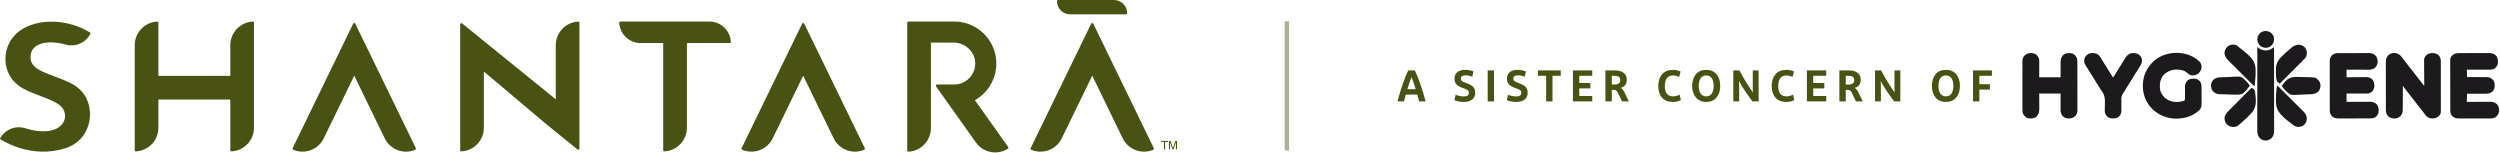
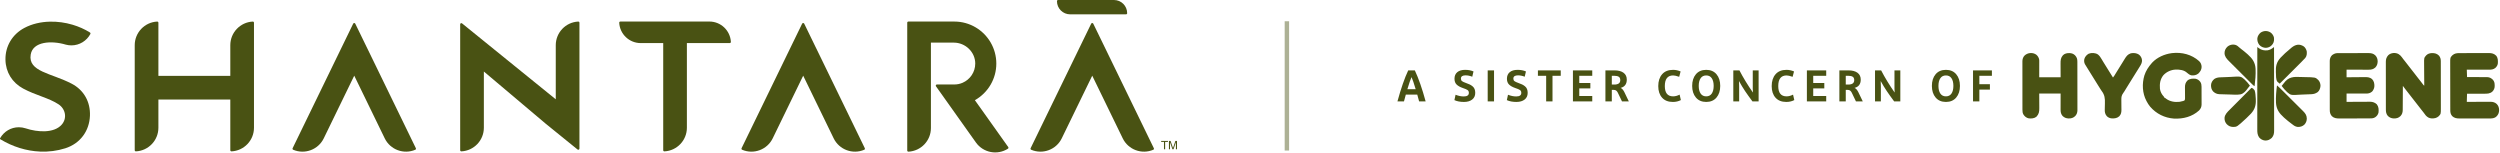
<svg xmlns="http://www.w3.org/2000/svg" viewBox="0.00 0.00 1411.62 86.07" role="img">
  <svg x="0.00" y="0.00" width="664.59" height="86.07" viewBox="0 0 664.59 86.07">
    <g fill="#495213">
      <g>
        <path d="M659.48,79.57v.56h-1.59v4.16h-.65v-4.16h-1.59v-.56h3.83Z" />
        <path d="M660.05,79.57h.92l1.36,3.99,1.35-3.99h.91v4.72h-.61v-2.79c0-.1,0-.26,0-.48,0-.22,0-.46,0-.72l-1.35,3.98h-.63l-1.36-3.98v.15c0,.12,0,.29.01.53s0,.41,0,.52v2.79h-.61v-4.72Z" />
        <path d="M142.71,12.18c-7.06.36-12.67,6.2-12.67,13.35v17.3h-40.6V12.83c0-.38-.32-.67-.7-.65-7.06.36-12.67,6.2-12.67,13.35v59.29c0,.38.32.67.7.65,7.06-.36,12.67-6.2,12.67-13.35v-15.92h40.6v28.62c0,.38.32.67.7.65,7.06-.36,12.67-6.2,12.67-13.35V12.83c0-.38-.32-.67-.7-.65Z" />
        <path d="M207.45,27.44l-6.85-14.08c-.24-.49-.93-.49-1.17,0l-6.85,14.08-27.35,56.24c-.16.33-.02.73.32.88,6.51,2.78,14.13-.01,17.26-6.45l17.21-35.38,17.21,35.38c3.13,6.44,10.75,9.23,17.26,6.45.34-.14.48-.55.32-.88l-27.35-56.24Z" />
        <path d="M460.95,27.44l-6.85-14.08c-.24-.49-.93-.49-1.17,0l-6.85,14.08-27.35,56.24c-.16.33-.02.73.32.88,6.51,2.78,14.13-.01,17.26-6.45l17.21-35.38,17.21,35.38c3.13,6.44,10.75,9.23,17.26,6.45.34-.14.48-.55.32-.88l-27.35-56.24Z" />
        <path d="M651.51,83.68l-27.35-56.24-6.85-14.08c-.24-.49-.93-.49-1.17,0l-6.85,14.08-27.35,56.24c-.16.33-.02.73.32.88,6.51,2.78,14.13-.01,17.26-6.45l17.21-35.38,17.21,35.38c3.13,6.44,10.75,9.23,17.26,6.45.34-.14.48-.55.32-.88Z" />
        <path d="M400.54,12.16h-50.25c-.38,0-.67.32-.65.7.36,6.4,5.66,11.47,12.15,11.47h12.69v60.49c0,.38.32.67.7.65,7.06-.36,12.67-6.2,12.67-13.35V24.33h24.19c.38,0,.67-.32.65-.7-.36-6.4-5.66-11.47-12.15-11.47Z" />
        <path d="M552.63,59.61l-2.16-3.04c3.72-2.1,6.82-5.17,8.95-8.87,2-3.48,3.15-7.51,3.15-11.81s-1.15-8.33-3.15-11.81c-4.1-7.12-11.77-11.91-20.57-11.91h-25.93c-.36,0-.65.29-.65.65v72.17c0,.38.32.67.7.65,7.06-.36,12.67-6.2,12.67-13.35V24.07h12.96c6.5,0,12.07,5.31,12.07,11.81,0,4.88-2.96,9.06-7.17,10.87-1.42.61-2.99.95-4.64.95h-9.83c-.53,0-.84.6-.53,1.03l7.62,10.72.11.16,14.81,20.83c4.15,5.83,12.12,7.34,18.09,3.52.31-.2.38-.62.17-.92l-16.66-23.43Z" />
        <path d="M604.26,8.1h31.54c.36,0,.65-.29.65-.65,0-4.12-3.34-7.45-7.45-7.45h-31.54c-.36,0-.65.29-.65.65,0,4.12,3.34,7.45,7.45,7.45Z" />
        <path d="M50.79,18.34c-2.99-1.87-6.32-3.34-9.82-4.38-4.13-1.22-8.48-1.83-12.74-1.73-5.15.11-10.17,1.24-14.51,3.56-6.71,3.58-10.76,10.21-10.64,17.89.11,7.04,3.8,12.98,9.97,16.31,7.15,3.86,14.38,5.22,19.98,8.89,4.03,2.64,5.01,7.96,1.75,11.57-4.33,4.81-13.47,4.29-20.32,2.01h0c-1.2-.39-2.48-.61-3.81-.61-4.49-.01-8.4,2.44-10.51,6.06-.05.07-.09.13-.12.21-.01.04-.03.08-.03.13,0,.17.08.31.21.39.03.02.06.04.09.05,6.88,4.17,14.63,6.58,22.39,6.9,4.8.2,9.59-.4,14.19-1.86,8.5-2.71,13.6-9.86,13.92-18.4.29-7.76-3.39-14.47-10.3-18.07-11.55-6.03-24.76-6.74-23.15-16.47,1.23-7.4,11.69-8.02,19.84-5.58h0c1,.26,2.05.41,3.13.41,4.62,0,8.64-2.59,10.7-6.39.17-.31.08-.69-.22-.88Z" />
        <path d="M326.48,12.18c-7.06.36-12.67,6.2-12.67,13.35v30.54l-34.89-28.26-5.71-4.63-12.31-9.97c-.43-.35-1.06-.04-1.06.51v71.1c0,.38.32.67.7.65,7.06-.36,12.67-6.2,12.67-13.35h0s0-.02,0-.02v-31.72l34.89,29.44,5.71,4.63,12.31,9.97c.19.16.43.17.63.1.24-.09.43-.31.43-.61V12.83c0-.38-.32-.67-.7-.65Z" />
      </g>
    </g>
  </svg>
  <rect x="725.39" y="12.00" width="2.5" height="73.00" fill="#495213" opacity="0.45" />
  <path transform="translate(788.69 39.74)" fill="#495213" d="M12.614 17.52 11.563 13.666H5.106Q4.58 15.418 4.055 17.52H0.375Q3.379 6.532 6.457 0.0H10.187Q13.365 6.733 16.294 17.52ZM5.982 10.612H10.662Q9.16 5.581 8.335 3.804Q7.433 5.757 5.982 10.612ZM33.188 13.766Q35.666 14.717 37.793 14.717Q40.696 14.717 40.696 12.715Q40.696 11.613 39.958 11.1Q39.22 10.587 37.293 9.961Q34.965 9.16 33.776 7.984Q32.587 6.808 32.587 4.73Q32.587 2.328 34.164 1.014Q35.741 -0.3 38.619 -0.3Q41.297 -0.3 43.324 0.601L42.624 3.579Q40.646 2.803 38.844 2.803Q36.216 2.803 36.216 4.63Q36.216 5.581 36.817 6.057Q37.418 6.532 39.045 7.108Q40.321 7.559 41.147 7.947Q41.973 8.335 42.761 8.973Q43.55 9.611 43.925 10.525Q44.301 11.438 44.301 12.689Q44.301 15.142 42.561 16.481Q40.822 17.82 37.943 17.82Q34.765 17.82 32.537 16.794ZM51.334 0.0H54.913V17.52H51.334ZM62.797 13.766Q65.275 14.717 67.402 14.717Q70.305 14.717 70.305 12.715Q70.305 11.613 69.567 11.1Q68.829 10.587 66.901 9.961Q64.574 9.16 63.385 7.984Q62.196 6.808 62.196 4.73Q62.196 2.328 63.773 1.014Q65.35 -0.3 68.228 -0.3Q70.906 -0.3 72.933 0.601L72.232 3.579Q70.255 2.803 68.453 2.803Q65.825 2.803 65.825 4.63Q65.825 5.581 66.426 6.057Q67.027 6.532 68.653 7.108Q69.93 7.559 70.756 7.947Q71.582 8.335 72.37 8.973Q73.159 9.611 73.534 10.525Q73.909 11.438 73.909 12.689Q73.909 15.142 72.17 16.481Q70.43 17.82 67.552 17.82Q64.373 17.82 62.146 16.794ZM92.581 0.0V3.053H87.925V17.52H84.346V3.053H79.691V0.0ZM110.376 17.52H99.464V0.0H110.376V3.053H103.043V7.108H109.3V10.162H103.043V14.467H110.376ZM128.472 12.214 131.025 17.52H127.17L124.792 12.564Q124.367 11.738 123.841 11.375Q123.316 11.013 122.49 11.013H121.414V17.52H117.809V0.0H122.965Q126.219 0.0 128.046 1.352Q129.873 2.703 129.873 5.206Q129.873 8.985 126.394 9.886Q127.521 10.362 128.472 12.214ZM122.79 8.009Q126.194 8.009 126.194 5.506Q126.194 4.155 125.343 3.604Q124.492 3.053 122.79 3.053H121.414V8.009ZM147.644 8.885Q147.644 4.705 149.809 2.203Q151.973 -0.3 156.028 -0.3Q158.156 -0.3 160.258 0.601L159.457 3.629Q157.229 2.853 156.053 2.853Q151.348 2.853 151.348 8.86Q151.348 14.667 156.028 14.667Q157.805 14.667 159.707 13.691L160.408 16.769Q158.431 17.82 155.878 17.82Q151.948 17.82 149.796 15.405Q147.644 12.99 147.644 8.885ZM174.724 -0.3Q178.429 -0.3 180.531 2.19Q182.633 4.68 182.633 8.76Q182.633 12.84 180.531 15.33Q178.429 17.82 174.724 17.82Q171.02 17.82 168.905 15.33Q166.79 12.84 166.79 8.76Q166.79 4.68 168.893 2.19Q170.995 -0.3 174.724 -0.3ZM174.724 14.667Q176.777 14.667 177.853 13.09Q178.929 11.513 178.929 8.76Q178.929 6.007 177.853 4.43Q176.777 2.853 174.724 2.853Q172.647 2.853 171.571 4.43Q170.495 6.007 170.495 8.76Q170.495 11.513 171.571 13.09Q172.647 14.667 174.724 14.667ZM190.017 17.52V0.0H193.471Q196.675 6.182 201.105 12.514Q201.004 11.613 201.004 10.337V0.0H204.308V17.52H200.829Q198.326 14.166 196.624 11.638Q194.923 9.11 193.221 6.007Q193.321 7.308 193.321 8.985V17.52ZM211.692 8.885Q211.692 4.705 213.857 2.203Q216.022 -0.3 220.076 -0.3Q222.204 -0.3 224.306 0.601L223.505 3.629Q221.278 2.853 220.101 2.853Q215.396 2.853 215.396 8.86Q215.396 14.667 220.076 14.667Q221.853 14.667 223.755 13.691L224.456 16.769Q222.479 17.82 219.926 17.82Q215.997 17.82 213.844 15.405Q211.692 12.99 211.692 8.885ZM242.477 17.52H231.564V0.0H242.477V3.053H235.143V7.108H241.401V10.162H235.143V14.467H242.477ZM260.572 12.214 263.125 17.52H259.271L256.893 12.564Q256.468 11.738 255.942 11.375Q255.417 11.013 254.591 11.013H253.514V17.52H249.91V0.0H255.066Q258.32 0.0 260.147 1.352Q261.974 2.703 261.974 5.206Q261.974 8.985 258.495 9.886Q259.621 10.362 260.572 12.214ZM254.891 8.009Q258.295 8.009 258.295 5.506Q258.295 4.155 257.444 3.604Q256.593 3.053 254.891 3.053H253.514V8.009ZM270.033 17.52V0.0H273.487Q276.691 6.182 281.121 12.514Q281.021 11.613 281.021 10.337V0.0H284.325V17.52H280.846Q278.343 14.166 276.641 11.638Q274.939 9.11 273.237 6.007Q273.337 7.308 273.337 8.985V17.52ZM310.079 -0.3Q313.783 -0.3 315.886 2.19Q317.988 4.68 317.988 8.76Q317.988 12.84 315.886 15.33Q313.783 17.82 310.079 17.82Q306.375 17.82 304.26 15.33Q302.145 12.84 302.145 8.76Q302.145 4.68 304.247 2.19Q306.35 -0.3 310.079 -0.3ZM310.079 14.667Q312.131 14.667 313.208 13.09Q314.284 11.513 314.284 8.76Q314.284 6.007 313.208 4.43Q312.131 2.853 310.079 2.853Q308.002 2.853 306.925 4.43Q305.849 6.007 305.849 8.76Q305.849 11.513 306.925 13.09Q308.002 14.667 310.079 14.667ZM325.371 17.52V0.0H336.034V3.053H328.951V7.809H334.907V10.862H328.951V17.52Z" />
  <svg x="1141.44" y="16.98" width="270.18" height="63.03" viewBox="0 0 1946.0 454.0">
-     <g fill="#1C1A1D">
+     <g fill="#495213">
      <path d="M1013.188 10c6.39 4.76 11 11.39 13.25 19.06 1.45 10.12.95 19.53-5.13 28.13a99 99 0 0 1-3.31 3.81c-.56.63-1.13 1.26-1.71 1.91-6.25 6.21-13.88 8.72-22.59 9.32-10.29-.32-19.04-4.02-26.2-11.48-6.58-8.19-9.24-17.67-8.28-28.13 1.65-9.11 6.57-16.88 13.78-22.62 12.91-8.15 27.33-8.11 40.19 0M880.18 65.838c.37.36.37.36 2.25 2.15 3.92 3.61 7.94 6.88 12.21 10.03 8.3 6.19 16.24 12.74 23.98 19.61.7.62 1.4 1.23 2.12 1.87 18.88 16.97 29.82 32.76 31.21 58.6.97 23.3-1.04 46.8-3.95 69.9-3.57-1.52-5.88-3.62-8.62-6.35-.92-.91-1.84-1.82-2.79-2.77-1.02-1.01-2.03-2.03-3.05-3.04-1.07-1.07-2.15-2.14-3.22-3.21-2.92-2.9-5.83-5.8-8.74-8.71-1.82-1.82-3.64-3.64-5.47-5.46-6.36-6.35-12.72-12.7-19.08-19.06-5.91-5.91-11.83-11.81-17.76-17.71-5.1-5.07-10.19-10.15-15.27-15.23-3.04-3.04-6.07-6.07-9.12-9.09-2.86-2.85-5.72-5.7-8.57-8.57-1.04-1.04-2.09-2.08-3.14-3.12-9.35-9.26-17-18.35-17.48-31.99.24-10.48 3.72-17.9 10.94-25.38 11.6-10.76 30.94-13.1 43.55-2.47m268.008.787c6.16 4.84 9.75 11.93 11.81 19.38 1.01 9.76.44 19.42-5.87 27.34a569 569 0 0 1-17.05 17.69c-.96.96-1.92 1.92-2.87 2.88-2.57 2.56-5.14 5.12-7.71 7.69-2.69 2.69-5.39 5.38-8.08 8.07-5.09 5.09-10.18 10.17-15.27 15.25l-17.4 17.37c-11.91 11.91-23.83 23.81-35.75 35.71a816 816 0 0 1-7-6c-.77-.66-1.54-1.31-2.34-1.98-6.52-7.98-5.42-26.26-5.97-36.21l-.15-2.55c-1.2-23.53 2.68-40.81 18.67-58.59 5.66-6.16 11.64-11.95 17.79-17.61.76-.7 1.52-1.41 2.31-2.13 7.74-7.1 15.65-13.99 23.82-20.61l1.75-1.42c15.64-12.44 32.02-15.84 49.31-4.28" />
      <path d="M959 69c.55.41 1.1.83 1.66 1.26.72.54 1.44 1.08 2.19 1.64.35.27.35.27 2.16 1.63 10.57 7.79 23.26 10.55 36.15 8.75 8.46-1.49 15.25-5.28 22.02-10.39.71-.54 1.43-1.09 2.17-1.64.54-.41 1.09-.83 1.65-1.25.07 44.55.12 89.09.15 133.64.01 5.25.01 10.51.01 15.77.01 1.05.01 2.1.01 3.18q.015 25.425.06 50.85c.03 17.4.05 34.79.05 52.19.01 10.73.02 21.46.04 32.2.02 7.36.02 14.72.02 22.08 0 4.25 0 8.49.02 12.74q.015 5.835 0 11.67c0 1.41.01 2.81.01 4.22.08 12.24-1.31 21.53-9.56 30.96-8.28 7.36-15.94 11.13-27.11 10.8-10.28-1.14-18.07-5.36-24.7-13.3-6.97-10.92-7.15-20.46-7.12-33.05v-4.33c-.01-3.95 0-7.9 0-11.85.01-4.27.01-8.53.01-12.8v-22.16c.01-10.68.02-21.36.02-32.04 0-17.32.01-34.65.01-51.98l.03-50.49v-18.76c.01-43.18.03-86.36.05-129.54m-237 57c7.14 6.74 10.18 14.26 10.5 24.06-.4 11.36-5.57 18.96-13.5 26.94-9.19 6.87-17.71 8.15-29 7-6.48-2.06-11.52-5.36-16.44-10-12.57-11.8-30.45-13.76-46.97-13.29-18.72.93-36.32 8.86-49.23 22.43-13.65 16.55-16.03 35.03-14.36 55.86 1.62 12 7.36 22.78 15.68 31.44C580 272 580 272 580 274c1.31.7 2.65 1.36 4 2 1.18.89 2.35 1.81 3.5 2.75 16.08 12.2 35.98 15.16 55.65 13.02 4.05-.62 7.96-1.51 11.85-2.77.74-.16 1.49-.33 2.25-.5 2.77-.83 4.56-1.6 6.75-3.5 1.35-4.51 1.11-8.96.99-13.64 0-1.36 0-2.72.01-4.09.01-3.58-.04-7.17-.09-10.76-.09-5.73-.09-11.45-.1-17.18-.01-1.98-.04-3.97-.07-5.96-.09-11.66 2-19.88 10.26-28.37 9.61-7.76 21.18-8.08 33-7 8.13 1.7 14.9 6.44 19.57 13.31 3.72 6.47 4.58 11.54 4.59 18.99.01.83.01 1.67.02 2.53.01 2.76.02 5.52.02 8.28.01 1.92.01 3.84.02 5.77.01 4.03.02 8.06.02 12.1.01 5.15.03 10.3.06 15.46.02 3.97.02 7.95.02 11.92.01 1.9.01 3.8.03 5.7.01 2.66.01 5.33.01 8 .01.77.01 1.55.02 2.34-.07 9.86-3.53 17.58-10.38 24.6-28.13 25.62-64.59 34.74-102 33-38.08-2.77-71.72-19.47-96.75-48.31-5.62-6.71-10.11-13.99-14.25-21.69l-.97-1.79c-16.72-31.5-18.43-69.94-8.28-103.79C505.99 165.17 516.64 149 530 134c.59-.67 1.19-1.34 1.8-2.02C551.71 110.93 581.57 97.81 610 94c.4-.06.4-.06 2.41-.34C652.16 89.12 691.92 99.19 722 126M59.496 99.695c6.92 5.61 11.08 12.5 12.5 21.3.09 2.37.12 4.73.12 7.09v2.13c0 2.27-.01 4.54-.02 6.8v4.22l-.03 15.58c-.02 11.61-.04 23.22-.07 35.18h87c-.12-34.43-.12-34.43-.18-45.26-.01-4.4-.01-4.4-.01-6.47 0-1.43-.01-2.86-.02-4.28-.09-13.35.61-23.43 9.78-33.74 7.46-7.14 16.63-8.8 26.65-8.65 8.89.36 16.21 2.82 22.6 9.23 7.42 8.13 9.34 14.93 9.32 25.8.01.87.01 1.74.01 2.63.01 2.91.01 5.82.02 8.72 0 2.09 0 4.17.01 6.26.01 5.66.02 11.32.02 16.99.01 3.54.01 7.07.02 10.61.01 11.08.02 22.15.02 33.23.01 12.78.02 25.56.05 38.34.03 9.88.04 19.77.04 29.65 0 5.9 0 11.8.02 17.7.02 5.55.02 11.1.01 16.65 0 2.04.01 4.07.01 6.11.02 2.78.01 5.57 0 8.35.01.4.01.4.03 2.42-.08 9-2.83 16.89-9.08 23.5-8.06 7.65-16.1 9.84-26.99 9.68-9.81-.41-17.24-3.32-24.38-10.18-6.57-7.71-8.08-15.76-8.06-25.67v-2.19c0-2.33.01-4.65.02-6.98v-4.33c0-5.33.02-10.66.03-15.99l.06-36.13h-87c.19 36.38.19 36.38.27 47.81.02 4.65.02 4.65.02 6.84 0 1.51.02 3.02.03 4.52.14 14.69-1.47 24.8-12 35.58-9.12 6.9-20.35 7.52-31.32 6.25-8.94-1.94-15.85-7.44-20.87-15-3.88-6.28-4.42-12.68-4.39-19.86 0-.87 0-1.74-.01-2.64-.01-2.9 0-5.8 0-8.7-.01-2.08-.01-4.17-.02-6.25-.01-5.66-.01-11.31-.01-16.97 0-4.72 0-9.45-.01-14.17-.01-11.15-.01-22.3 0-33.44 0-11.49-.01-22.99-.03-34.48-.02-9.87-.02-19.75-.02-29.62 0-5.89 0-11.79-.01-17.68-.02-5.54-.02-11.09 0-16.63 0-2.03 0-4.06-.01-6.1-.01-2.78 0-5.55.01-8.33-.01-.8-.02-1.6-.02-2.42.08-8.95 2.78-17.11 9.22-23.52 12.61-11.51 32.3-13.25 46.67-3.49m251.693-.123c6.29 5.37 10.29 11.32 14.44 18.43.68 1.15 1.37 2.3 2.06 3.45q2.13 3.54 4.23 7.08c3.17 5.31 6.47 10.54 9.77 15.78 5.27 8.41 10.5 16.83 15.72 25.27 4.84 7.82 9.71 15.62 14.59 23.42 4.16-4.8 7.25-10.2 10.5-15.63 4.39-7.27 8.81-14.52 13.38-21.68 4.48-7.06 8.89-14.16 13.26-21.29 2.36-3.84 4.72-7.68 7.09-11.52 1.08-1.77 2.17-3.53 3.25-5.29 6.88-11.22 12.48-18.95 25.29-23.17 11.19-2.1 23.2-1.21 32.72 5.27 7.4 5.99 11.35 12.85 12.51 22.31.85 9.36-3.41 17.44-8.25 25.12-.52.85-1.04 1.7-1.58 2.57-1.71 2.78-3.44 5.54-5.17 8.31-1.22 1.96-2.44 3.93-3.67 5.89-2.53 4.06-5.06 8.12-7.61 12.17-3.43 5.46-6.83 10.95-10.22 16.44-5.2 8.41-10.44 16.8-15.69 25.18-3.35 5.37-6.69 10.74-10 16.13-.35.57-.7 1.14-1.06 1.72-1.68 2.74-3.36 5.48-5.03 8.21-.62 1.01-1.23 2.01-1.87 3.05-.29.47-.29.47-1.75 2.89-2.1 3.32-2.1 3.32-4.41 6.43-6.42 8.73-7.94 15.99-7.65 26.78q.015 2.22 0 4.44c0 3.86.05 7.71.11 11.57.1 6.18.12 12.36.13 18.55.01 2.13.05 4.27.1 6.41.07 10.36-1.42 18.85-8.68 26.61-8.69 7.82-18.2 9.11-29.46 8.84-8.2-.44-15.46-3.23-21.32-9.08-7.13-8.3-8.74-16.71-8.31-27.39.08-2.15.12-4.29.14-6.44.07-6.09.19-12.18.4-18.27.67-20.12-.72-34.3-13.47-50.92-2.16-2.85-3.97-5.8-5.8-8.86-1.1-1.77-2.21-3.53-3.32-5.29l-3.78-6.03-3.78-6.03c-8.39-13.39-16.73-26.79-25-40.26-5.27-8.58-10.59-17.12-15.95-25.65a1125 1125 0 0 1-9.84-15.95c-3.74-6.63-4.3-14.21-2.67-21.57 2.98-9.68 8.98-16.35 17.65-21.45 11.53-4.61 27.82-3.86 38 3.45m973.901-5.832c1.2-.01 2.4-.01 3.63-.02 1.3 0 2.6 0 3.95.01 1.39-.01 2.79-.01 4.18-.02 3.78-.01 7.56-.01 11.34-.01 3.16 0 6.32 0 9.48-.01q11.19-.015 22.38 0c7.69 0 15.37-.01 23.05-.03 6.61-.02 13.22-.03 19.83-.02 3.94 0 7.88 0 11.82-.02q5.565-.015 11.13 0c2 .01 3.99 0 5.99-.01 10.57.06 18.95 1.67 26.91 9.04 6.97 7.23 9.41 14.9 9.72 24.85-.31 9.83-2.7 17.62-9.58 24.78-8.34 7.48-17.01 9.04-27.92 8.95h-2.93c-3.17 0-6.34-.02-9.51-.03-2.21-.01-4.41-.01-6.62-.01-5.8-.01-11.59-.03-17.38-.05-5.92-.02-11.84-.03-17.76-.04-11.6-.02-23.2-.06-34.8-.1v31c1.33-.02 1.33-.02 8.07-.09 8.84-.1 17.67-.17 26.51-.22 5.36-.03 10.71-.07 16.06-.14 5.18-.07 10.35-.1 15.53-.12 1.96-.01 3.93-.03 5.89-.06 12.19-.2 22.28-.13 31.91 8.37 7.49 7.69 9.37 17.81 9.24 28.14-.57 8.4-3.62 15.79-9.21 22.12-7.39 6.19-14.35 8.31-23.85 8.23h-2.63c-2.86 0-5.72-.02-8.57-.03-1.99-.01-3.98-.01-5.96-.01-5.22-.01-10.44-.03-15.66-.05-5.33-.02-10.66-.03-15.99-.04-10.44-.02-20.89-.06-31.34-.1v34l9.37-.06c10.25-.07 20.49-.11 30.74-.15q9.315-.03 18.63-.09c5.99-.04 11.99-.07 17.99-.08 2.28-.01 4.56-.02 6.85-.04 3.21-.03 6.41-.04 9.62-.03.94-.02 1.87-.03 2.83-.05 10.07.07 19.72 3.32 26.97 10.5 7.78 9.92 8.07 20.88 7 33-1.83 8.55-6.72 15.01-13.94 19.81-7.91 4.92-16.27 4.49-25.28 4.48-1.44.01-2.89.01-4.33.02-3.91.02-7.81.02-11.72.03-2.44 0-4.88 0-7.33.01-8.54.01-17.07.02-25.61.02-7.94 0-15.88.02-23.82.05-6.83.03-13.66.04-20.5.04-4.07 0-8.14 0-12.22.02-3.83.02-7.67.02-11.5.01-1.4 0-2.8 0-4.2.01-10.99.09-21.34-1.57-29.55-9.5-6.39-7.83-8.31-15.04-8.26-24.94 0-.44 0-.44-.01-2.66q-.015-4.395 0-8.79c-.01-2.1-.01-4.21-.02-6.31-.01-5.71-.01-11.42-.01-17.13 0-4.77-.01-9.54-.01-14.3-.01-11.26-.01-22.51-.01-33.76.01-11.6 0-23.2-.02-34.8-.02-9.97-.03-19.94-.02-29.91 0-5.94 0-11.89-.02-17.84-.01-5.6-.01-11.2 0-16.79.01-2.05 0-4.1 0-6.15-.01-2.81-.01-5.62.01-8.42l-.03-2.44c.09-9.09 2.88-17.29 9.4-23.76 6.8-4.99 13.55-8.24 22.09-8.26M1534 98c5.71 3.77 9.78 7.78 13.69 13.38 1.03 1.42 2.06 2.85 3.1 4.27.53.72 1.06 1.44 1.6 2.19 2.59 3.48 5.35 6.82 8.11 10.16 4.85 5.9 9.5 11.93 14.05 18.06 3.91 5.27 7.98 10.4 12.1 15.51 3.53 4.39 7 8.83 10.42 13.31 3.6 4.7 7.23 9.38 10.87 14.06.3.38.3.38 1.81 2.33 4.09 5.25 8.2 10.5 12.33 15.72 2.27 2.89 4.53 5.8 6.75 8.73.23.3.23.3 1.39 1.83l2.61 3.45c2.95 3.89 2.95 3.89 5.17 5-.01-.55-.01-1.1-.02-1.67-.13-13.45-.23-26.9-.29-40.34-.03-6.51-.07-13.01-.14-19.51-.07-6.29-.1-12.57-.12-18.85q-.015-3.585-.06-7.17c-.34-25.48-.34-25.48 8.54-35.65 6.44-6.56 14.5-8.92 23.47-9.23 11.77-.09 20.04 2.06 28.62 10.42 5.6 7.06 7.3 14.03 7.27 22.89 0 .89.01 1.77.01 2.68.01 2.96.01 5.92.01 8.87.01 2.12.01 4.25.02 6.37.02 5.76.02 11.53.02 17.29.01 3.6.01 7.2.02 10.8.01 12.57.02 25.14.02 37.72 0 11.71.02 23.41.05 35.12.03 10.06.04 20.12.04 30.18 0 6.01 0 12.01.02 18.02.02 5.65.02 11.3.01 16.95 0 2.07 0 4.14.01 6.21.13 23.83.13 23.83-8.8 33.37-8.41 7.58-17.58 9.13-28.69 8.83-10.07-.57-17.37-4.88-24.01-12.3-3.07-3.81-5.95-7.76-8.83-11.72-3.08-4.21-6.35-8.25-9.67-12.28-4.85-5.9-9.5-11.93-14.05-18.06-3.91-5.27-7.97-10.4-12.09-15.5-3.61-4.49-7.15-9.03-10.65-13.61-2.96-3.86-5.95-7.7-8.96-11.52-4.31-5.47-8.6-10.95-12.87-16.43-.55-.71-1.1-1.41-1.67-2.14a829 829 0 0 1-9.93-13.03c-.21-.27-.21-.27-1.25-1.67-1.01-1.35-2.02-2.69-3.03-4.04 0 .65 0 .65-.02 3.96-.06 12.35-.13 24.69-.22 37.04-.04 6.34-.08 12.69-.11 19.03-.02 6.13-.06 12.26-.11 18.38-.02 2.34-.03 4.67-.04 7.01-.01 3.27-.04 6.55-.07 9.83 0 .48 0 .48.01 2.9-.14 9.51-2.46 17.58-9.12 24.63-8.07 7.66-16.1 9.84-26.99 9.69-9.81-.42-17.24-3.33-24.38-10.19-6.9-8.08-8.1-16.55-8.08-26.88-.01-.85-.01-1.7-.01-2.58-.01-2.85-.01-5.7-.01-8.54 0-2.05 0-4.09-.01-6.14 0-5.55-.01-11.1-.01-16.66v-10.4c-.01-12.11-.02-24.22-.02-36.33.01-11.28-.01-22.57-.02-33.85-.01-9.69-.02-19.38-.02-29.07 0-5.78 0-11.57-.01-17.36q-.015-8.16 0-16.32c0-2-.01-3.99-.01-5.99-.01-2.73 0-5.45 0-8.18 0-.79-.01-1.57-.01-2.38.06-10.64 2.72-18.37 9.82-26.36 10.74-10.27 29.81-11.91 42.44-4.24m248.747-4.29c1.39-.01 2.78-.01 4.18-.02 3.76-.02 7.53-.02 11.3-.02 2.35-.01 4.71-.01 7.07-.01q12.36-.03 24.72-.03c7.66 0 15.32-.02 22.98-.05 6.59-.03 13.19-.04 19.78-.04 3.93 0 7.86 0 11.79-.02 3.7-.02 7.4-.02 11.1-.01q2.985 0 5.97-.03c11.31.08 20.21 2.44 28.48 10.36 7.95 9.14 7.71 20.16 7.15 31.61-.8 7.66-4.73 13.44-10.2 18.61-7.97 6.25-16 7.09-25.81 7.05h-2.96c-3.22 0-6.44 0-9.66-.01-2.24 0-4.47-.01-6.7-.01-5.88 0-11.76-.01-17.64-.02-6-.01-12-.02-17.99-.02-11.77-.01-23.54-.03-35.31-.05l1 30 8.03.03c8.77.03 17.55.09 26.32.15 5.32.04 10.63.08 15.95.09 5.13.02 10.27.05 15.4.1 1.96.01 3.91.02 5.87.02 2.75 0 5.49.03 8.24.06.8 0 1.6-.01 2.43-.01 8.85.16 15.65 3.81 22.04 9.77 6.79 7.06 8.08 14.2 8.1 23.6.02.85.05 1.71.07 2.58.04 8.83-3.02 16.28-9.23 22.62-10.37 9.33-21.71 8.86-34.86 8.8-1.98.01-3.95.02-5.93.04-5.17.03-10.34.03-15.51.03-5.29 0-10.58.03-15.87.06-10.35.05-20.7.06-31.05.06l-1 33c1.55-.01 1.55-.01 9.39-.05 10.26-.05 20.52-.08 30.77-.1 6.22-.02 12.44-.04 18.65-.08 6.01-.03 12.01-.05 18.02-.05 2.28-.01 4.57-.02 6.86-.04 3.21-.02 6.42-.02 9.63-.02l2.84-.03c9.77.04 18.33 2.26 25.62 9.02 7.02 7.27 9.42 14.96 9.66 24.98-.31 10.7-3.19 18.52-11.06 26-8.19 7.61-18.32 7.96-28.92 7.89-1.45 0-2.89.01-4.33.02-3.89.02-7.78.01-11.66 0-4.09-.01-8.18 0-12.26 0-6.87.01-13.73 0-20.59-.02-7.91-.02-15.82-.01-23.73.01-6.81.02-13.63.02-20.44.01-4.06-.01-8.12-.01-12.18.01-3.82.01-7.64 0-11.46-.02-1.39-.01-2.79-.01-4.18 0-11.42.07-21.37-1.4-29.9-9.53-6.33-7.34-7.88-14.19-7.87-23.65-.01-.88-.01-1.77-.02-2.68-.01-2.96-.01-5.92-.01-8.88-.01-2.13-.02-4.25-.02-6.37-.03-6.98-.04-13.95-.05-20.93 0-2.4 0-4.8-.01-7.2-.02-11.29-.03-22.57-.04-33.86-.01-13.02-.04-26.04-.08-39.07-.03-10.06-.04-20.13-.04-30.2-.01-6.01-.02-12.02-.04-18.04-.02-5.66-.03-11.31-.02-16.97 0-2.08 0-4.15-.02-6.22-.15-23.85-.15-23.85 8.79-33.4 9.22-8.3 18.5-8.83 30.45-8.82m-976.842 98.653c.91-.05 1.83-.11 2.77-.16 8.52-.47 17.05-.76 25.59-.99 5.71-.16 11.41-.38 17.11-.76 40.42-2.58 40.42-2.58 55.2 10.04 8.41 7.66 15.67 16.37 22.43 25.51l-1.15 1.3c-2.53 2.9-4.99 5.8-7.21 8.94-7.55 10.62-16.79 22.28-30.08 25.23-13.76 2.2-27.88 1.31-41.73.61-4.56-.2-9.12-.28-13.69-.36-9.45-.16-18.91-.39-28.35-.84l-2.57-.09c-10.07-.55-17.77-4.38-25.02-11.28-6.82-7.77-8.61-16-8.47-26.07.79-10.28 5.53-17.77 13.27-24.44 7.13-4.49 13.54-6.17 21.9-6.64m331.795-1.45c4.51.2 9.03.28 13.54.36 43.97.75 43.97.75 55.76 11.73 6.04 6.68 9 15.02 9 24-.86 9.39-3.78 18.53-11 25-8.11 5.68-15.34 8.23-25.15 8.75-.46.02-.46.02-2.74.16-8.4.47-16.81.74-25.23.96-5.62.15-11.23.36-16.85.73-39.79 2.54-39.79 2.54-54.56-10.1-8.41-7.67-15.69-16.38-22.47-25.5l1.15-1.3c2.52-2.91 4.98-5.81 7.22-8.95 19.22-26.95 39.99-27.43 71.33-25.84M1039 225c6.22 5.15 11.92 10.75 17.63 16.44l3.17 3.14c3.45 3.42 6.89 6.85 10.33 10.28 1.19 1.18 2.38 2.37 3.58 3.56 4.95 4.93 9.9 9.86 14.85 14.8 7.07 7.05 14.14 14.09 21.23 21.12q7.5 7.44 14.97 14.91c2.97 2.96 5.94 5.92 8.92 8.87 2.81 2.78 5.61 5.57 8.39 8.37 1.02 1.02 2.04 2.03 3.07 3.04 9.05 8.9 14.9 17.17 15.17 30.09-.09 10.01-3.35 18.14-10.31 25.38-7.53 6.61-16.7 9.5-26.69 8.94-6.72-.91-12.31-3.28-17.68-7.41-2.56-1.96-5.13-3.9-7.73-5.8-9.87-7.24-19.27-14.96-28.4-23.11l-2.2-1.95c-19.3-17.42-30.94-33.62-32.39-60.14-1-23.51 1.08-47.23 4.09-70.53m-103 10c5.07 1.65 8.99 5.72 12 10 1.77 4.83 2.54 9.74 3.14 14.83.08.73.17 1.46.26 2.2.64 5.59 1.01 11.17 1.29 16.78.04.83.09 1.65.13 2.5 1.15 23.63-3.45 40.6-19.45 58.38-5.84 6.34-11.99 12.32-18.31 18.19-.78.72-1.56 1.45-2.37 2.2-36.56 33.78-36.56 33.78-52.61 33.95-10.81-.55-18.67-4.11-26.08-12.03-6.37-7.85-8.54-15.09-8.31-25.14 1.52-14.11 11.58-23.43 21.13-33l2.91-2.94c2.61-2.64 5.22-5.26 7.84-7.89 1.64-1.64 3.27-3.28 4.9-4.93 5.12-5.14 10.25-10.29 15.38-15.42 5.91-5.93 11.81-11.86 17.7-17.81 4.57-4.61 9.14-9.2 13.72-13.79 2.74-2.74 5.47-5.48 8.19-8.23q3.825-3.87 7.68-7.71c1.4-1.39 2.78-2.8 4.16-4.21.83-.81 1.65-1.63 2.51-2.47.71-.72 1.43-1.44 2.17-2.19.67-.42 1.33-.84 2.02-1.27" />
    </g>
  </svg>
</svg>
